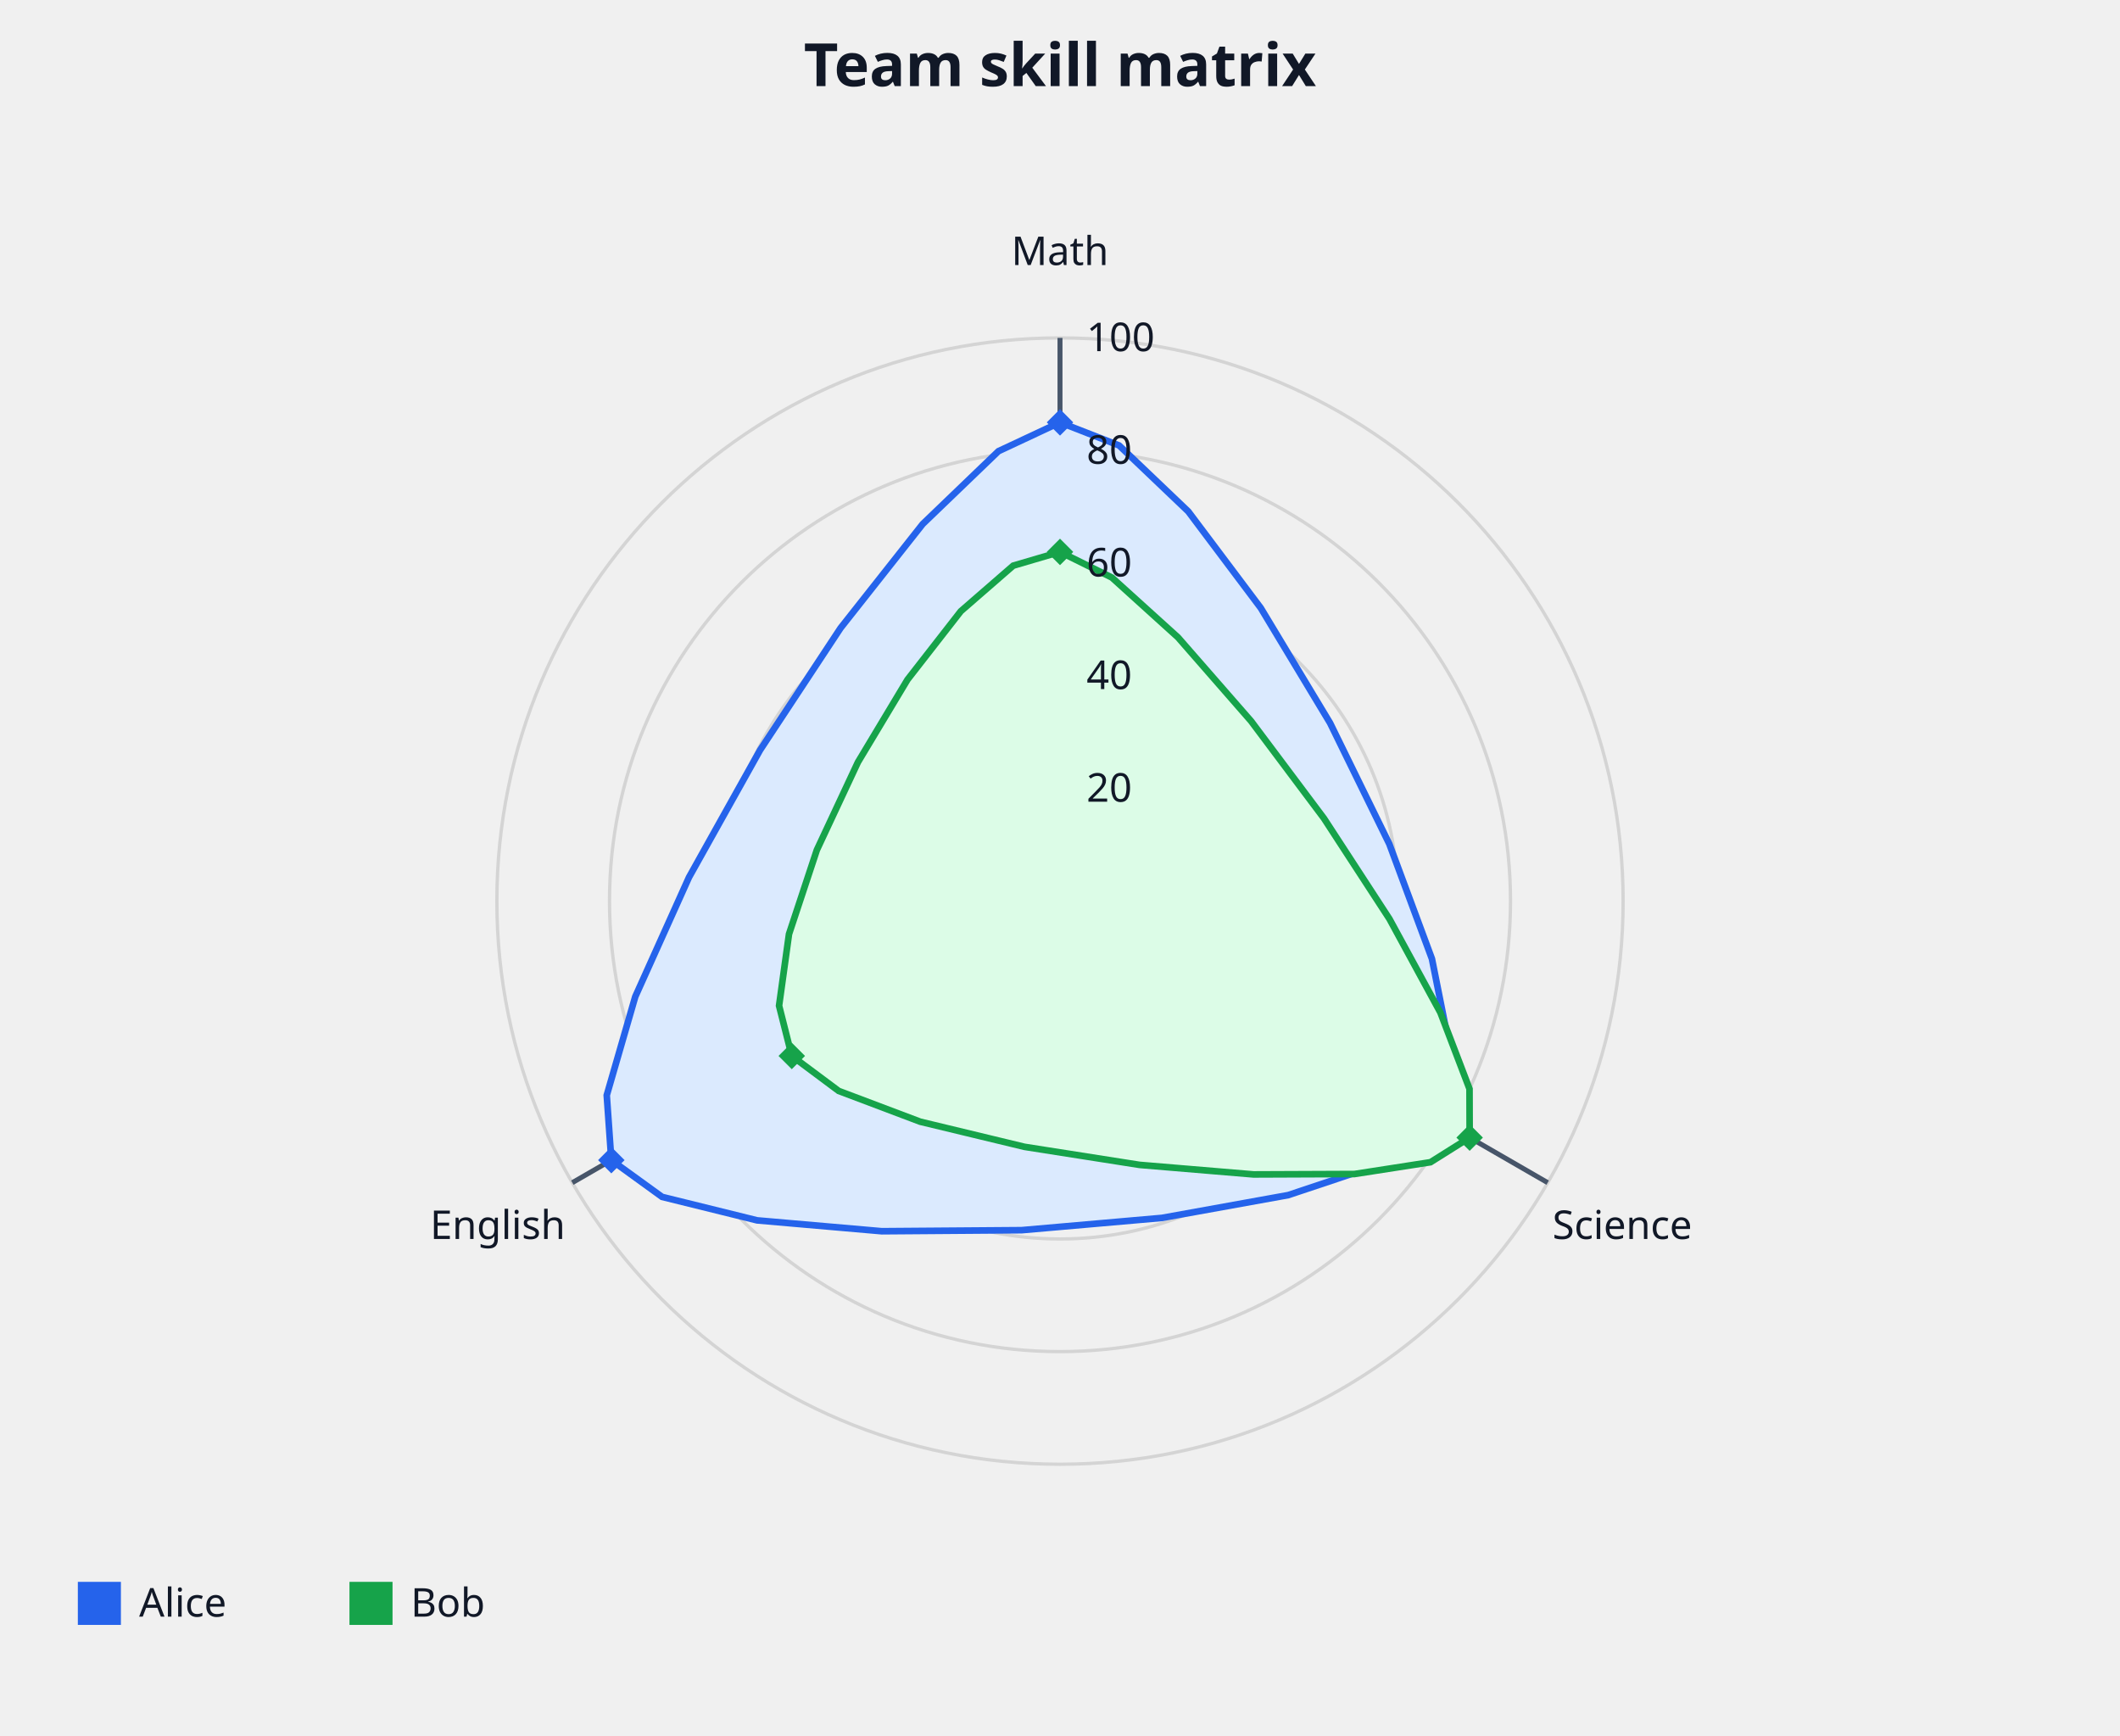
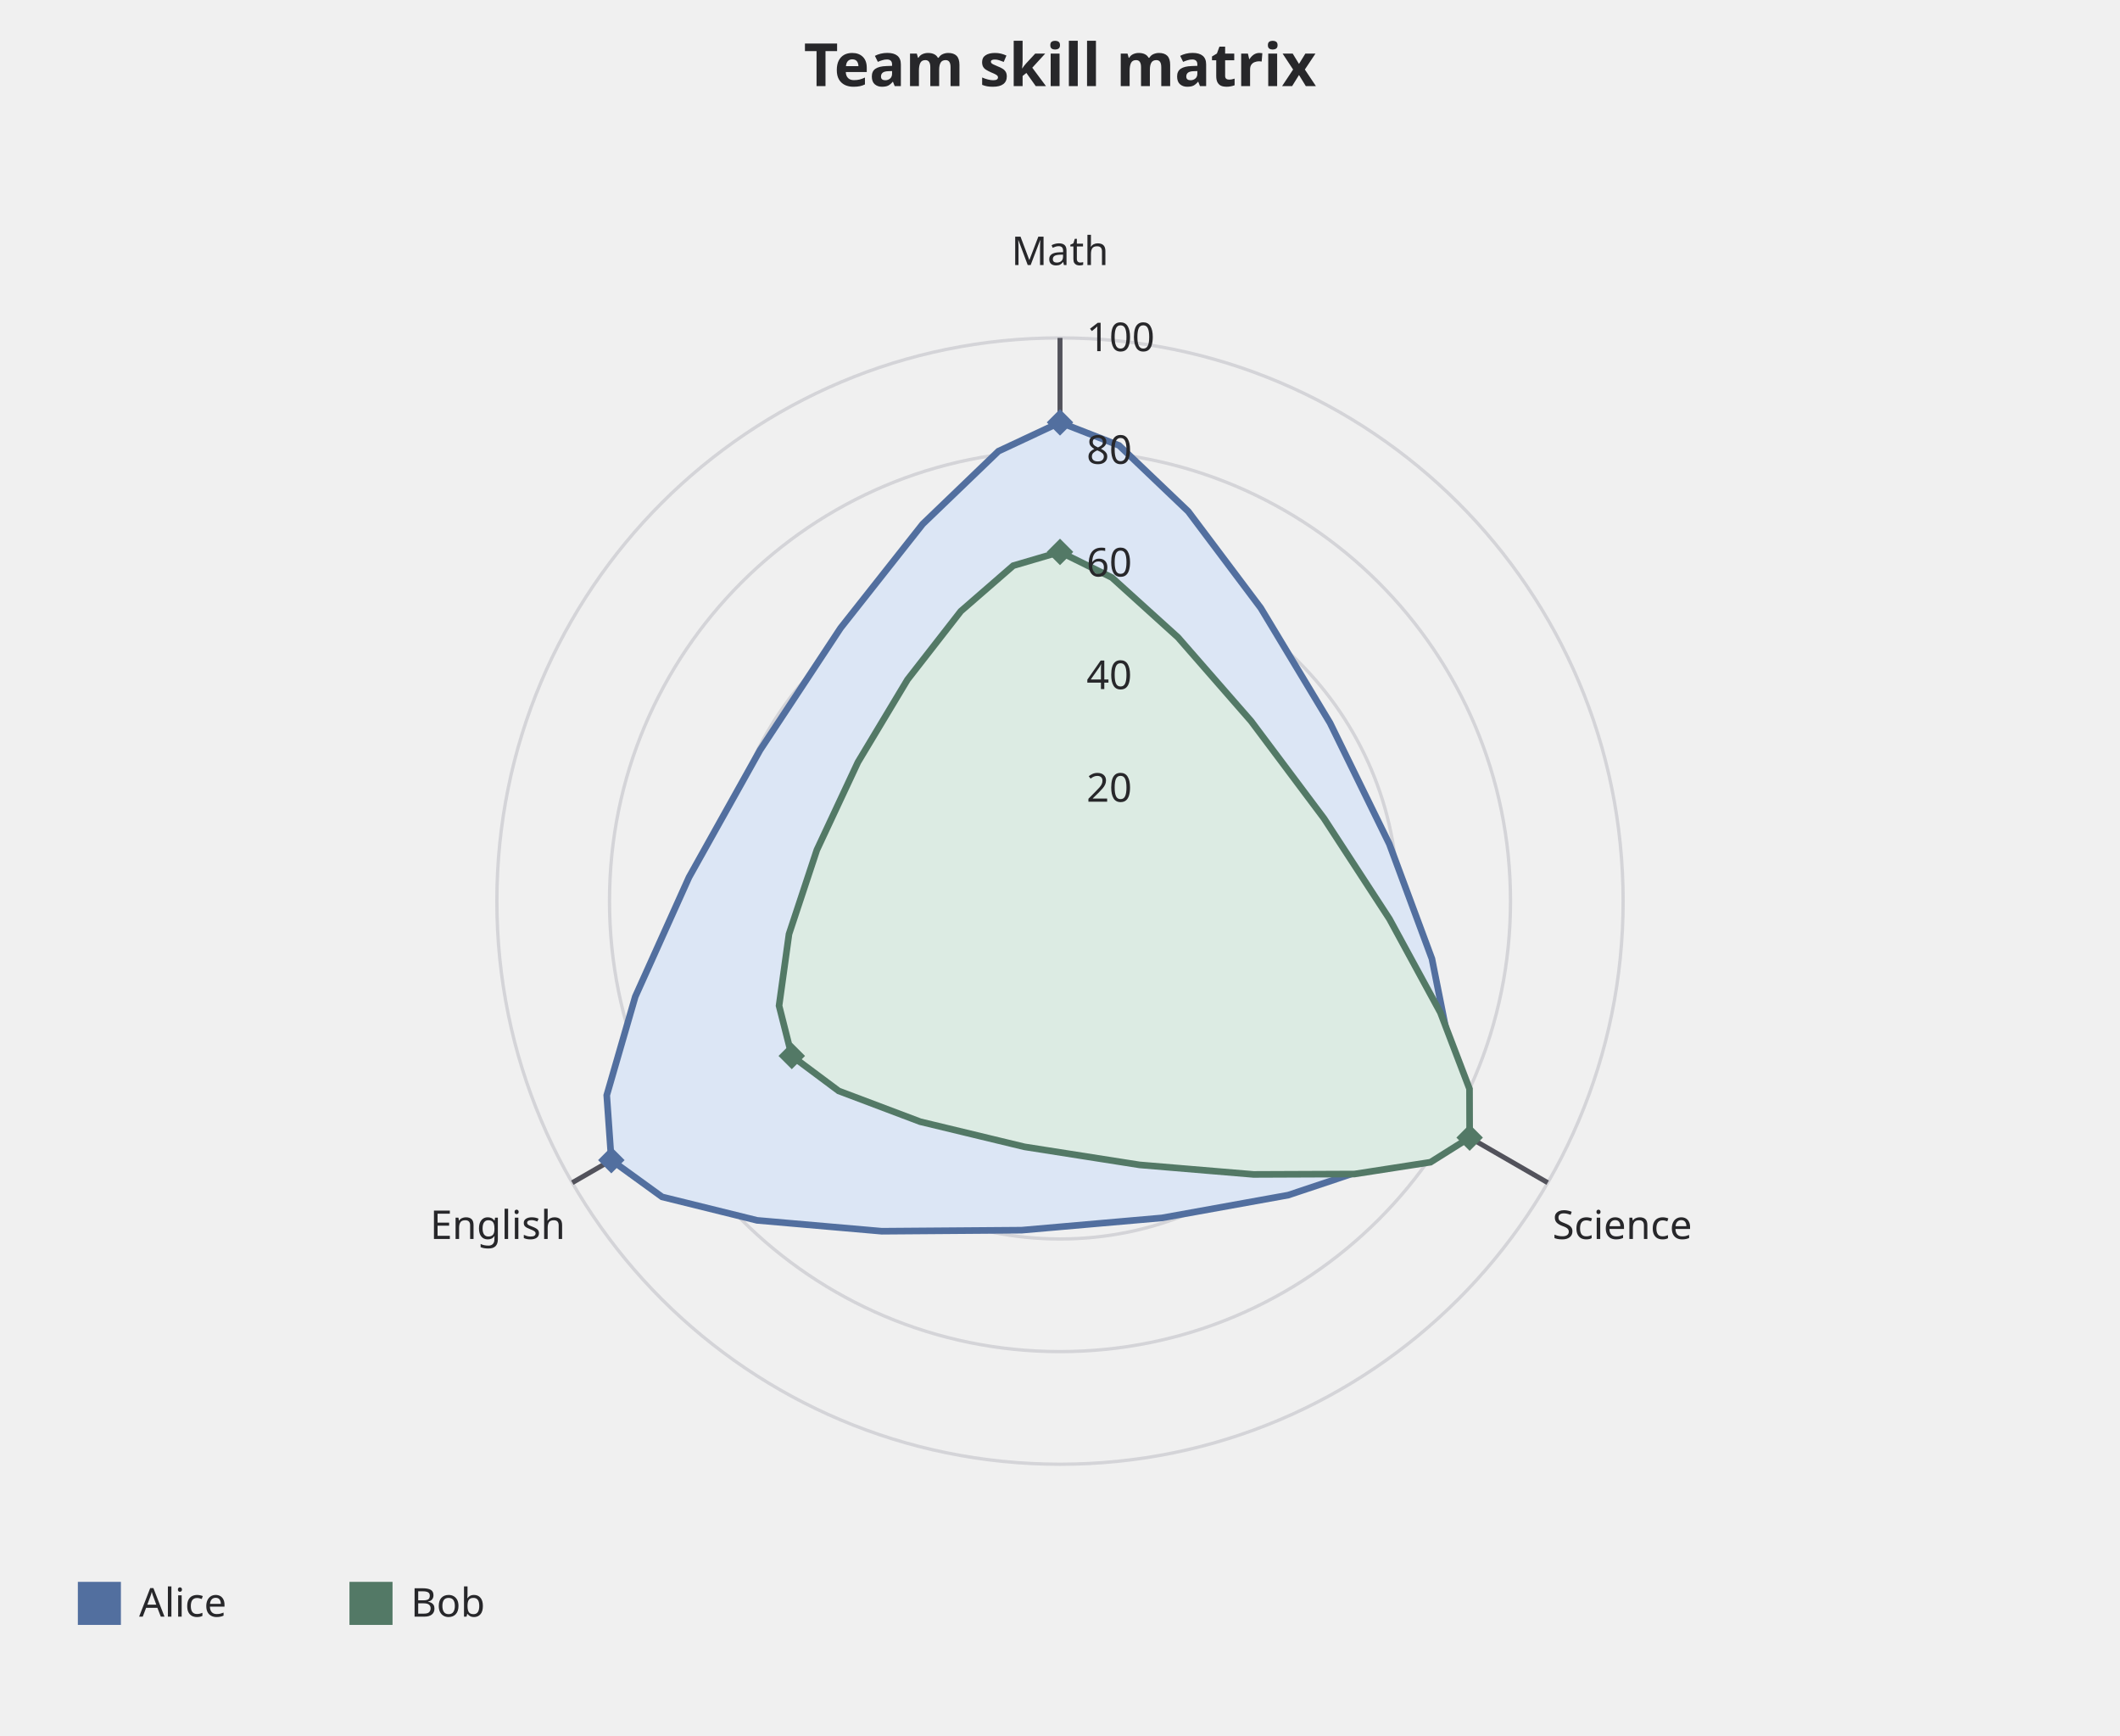
<svg xmlns="http://www.w3.org/2000/svg" width="640" height="524" viewBox="0 0 640 524" role="img">
-   <text x="320" y="26" text-anchor="middle" font-family="sans-serif" font-size="18" font-weight="600" fill="#111827">Team skill matrix</text>
-   <ellipse cx="320" cy="272" rx="34" ry="34" fill="#ffffff" fill-opacity="0" stroke="#d4d4d4" stroke-width="1" />
-   <ellipse cx="320" cy="272" rx="68" ry="68" fill="#ffffff" fill-opacity="0" stroke="#d4d4d4" stroke-width="1" />
-   <ellipse cx="320" cy="272" rx="102" ry="102" fill="#ffffff" fill-opacity="0" stroke="#d4d4d4" stroke-width="1" />
-   <ellipse cx="320" cy="272" rx="136" ry="136" fill="#ffffff" fill-opacity="0" stroke="#d4d4d4" stroke-width="1" />
-   <ellipse cx="320" cy="272" rx="170" ry="170" fill="#ffffff" fill-opacity="0" stroke="#d4d4d4" stroke-width="1" />
-   <line x1="320" y1="272" x2="320" y2="102" stroke="#475569" stroke-width="1.5" fill="none" />
-   <text x="320" y="80" text-anchor="middle" font-family="sans-serif" font-size="12" font-weight="400" fill="#111827">Math</text>
-   <line x1="320" y1="272" x2="467.224" y2="357" stroke="#475569" stroke-width="1.5" fill="none" />
-   <text x="489.741" y="374" text-anchor="middle" font-family="sans-serif" font-size="12" font-weight="400" fill="#111827">Science</text>
-   <line x1="320" y1="272" x2="172.776" y2="357" stroke="#475569" stroke-width="1.5" fill="none" />
-   <text x="150.259" y="374" text-anchor="middle" font-family="sans-serif" font-size="12" font-weight="400" fill="#111827">English</text>
-   <polygon points="320,127.5 337.837,134.466 358.715,154.381 380.618,183.54 401.525,218.238 419.42,254.768 432.282,289.425 438.093,318.504 434.835,338.3 418.384,350.909 388.896,360.759 350.77,367.64 308.406,371.344 266.203,371.661 228.56,368.382 199.877,361.298 184.554,350.2 183.168,330.625 191.777,300.86 208,264.82 229.457,226.419 253.766,189.572 278.547,158.193 301.419,136.198" fill="#dbeafe" />
-   <polyline points="320,127.5 337.837,134.466 358.715,154.381 380.618,183.54 401.525,218.238 419.42,254.768 432.282,289.425 438.093,318.504 434.835,338.3 418.384,350.909 388.896,360.759 350.77,367.64 308.406,371.344 266.203,371.661 228.56,368.382 199.877,361.298 184.554,350.2 183.168,330.625 191.777,300.86 208,264.82 229.457,226.419 253.766,189.572 278.547,158.193 301.419,136.198 320,127.5" stroke="#2563eb" stroke-width="2" fill="none" />
-   <polygon points="320,123.5 324,127.5 320,131.5 316,127.5" fill="#2563eb" />
-   <polygon points="434.835,334.3 438.835,338.3 434.835,342.3 430.835,338.3" fill="#2563eb" />
-   <polygon points="184.554,346.2 188.554,350.2 184.554,354.2 180.554,350.2" fill="#2563eb" />
-   <polygon points="320,166.6 335.66,174.336 355.61,192.392 377.676,217.66 399.685,247.031 419.463,277.399 434.835,305.655 443.628,328.691 443.668,343.4 431.846,350.83 408.898,354.39 378.422,354.514 344.016,351.634 309.276,346.185 277.8,338.599 253.184,329.309 239.027,318.75 235.189,303.584 238.187,281.968 246.596,256.576 258.994,230.084 273.956,205.166 290.061,184.496 305.883,170.75" fill="#dcfce7" />
-   <polyline points="320,166.6 335.66,174.336 355.61,192.392 377.676,217.66 399.685,247.031 419.463,277.399 434.835,305.655 443.628,328.691 443.668,343.4 431.846,350.83 408.898,354.39 378.422,354.514 344.016,351.634 309.276,346.185 277.8,338.599 253.184,329.309 239.027,318.75 235.189,303.584 238.187,281.968 246.596,256.576 258.994,230.084 273.956,205.166 290.061,184.496 305.883,170.75 320,166.6" stroke="#16a34a" stroke-width="2" fill="none" />
-   <polygon points="320,162.6 324,166.6 320,170.6 316,166.6" fill="#16a34a" />
-   <polygon points="443.668,339.4 447.668,343.4 443.668,347.4 439.668,343.4" fill="#16a34a" />
-   <polygon points="239.027,314.75 243.027,318.75 239.027,322.75 235.027,318.75" fill="#16a34a" />
-   <text x="328" y="242" text-anchor="start" font-family="sans-serif" font-size="12" font-weight="400" fill="#111827">20</text>
-   <text x="328" y="208" text-anchor="start" font-family="sans-serif" font-size="12" font-weight="400" fill="#111827">40</text>
-   <text x="328" y="174" text-anchor="start" font-family="sans-serif" font-size="12" font-weight="400" fill="#111827">60</text>
-   <text x="328" y="140" text-anchor="start" font-family="sans-serif" font-size="12" font-weight="400" fill="#111827">80</text>
-   <text x="328" y="106" text-anchor="start" font-family="sans-serif" font-size="12" font-weight="400" fill="#111827">100</text>
-   <rect x="24" y="478" width="12" height="12" rx="0" fill="#2563eb" stroke="#2563eb" stroke-width="1" />
-   <text x="42" y="488" text-anchor="start" font-family="sans-serif" font-size="12" font-weight="400" fill="#111827">Alice</text>
-   <rect x="106" y="478" width="12" height="12" rx="0" fill="#16a34a" stroke="#16a34a" stroke-width="1" />
-   <text x="124" y="488" text-anchor="start" font-family="sans-serif" font-size="12" font-weight="400" fill="#111827">Bob</text>
+   <text x="320" y="26" text-anchor="middle" font-family="sans-serif" font-size="18" font-weight="600" fill="#27272a">Team skill matrix</text>
+   <ellipse cx="320" cy="272" rx="34" ry="34" fill="#f7f7f8" fill-opacity="0" stroke="#d4d4d8" stroke-width="1" />
+   <ellipse cx="320" cy="272" rx="68" ry="68" fill="#f7f7f8" fill-opacity="0" stroke="#d4d4d8" stroke-width="1" />
+   <ellipse cx="320" cy="272" rx="102" ry="102" fill="#f7f7f8" fill-opacity="0" stroke="#d4d4d8" stroke-width="1" />
+   <ellipse cx="320" cy="272" rx="136" ry="136" fill="#f7f7f8" fill-opacity="0" stroke="#d4d4d8" stroke-width="1" />
+   <ellipse cx="320" cy="272" rx="170" ry="170" fill="#f7f7f8" fill-opacity="0" stroke="#d4d4d8" stroke-width="1" />
+   <line x1="320" y1="272" x2="320" y2="102" stroke="#52525b" stroke-width="1.5" fill="none" />
+   <text x="320" y="80" text-anchor="middle" font-family="sans-serif" font-size="12" font-weight="400" fill="#27272a">Math</text>
+   <line x1="320" y1="272" x2="467.224" y2="357" stroke="#52525b" stroke-width="1.5" fill="none" />
+   <text x="489.741" y="374" text-anchor="middle" font-family="sans-serif" font-size="12" font-weight="400" fill="#27272a">Science</text>
+   <line x1="320" y1="272" x2="172.776" y2="357" stroke="#52525b" stroke-width="1.5" fill="none" />
+   <text x="150.259" y="374" text-anchor="middle" font-family="sans-serif" font-size="12" font-weight="400" fill="#27272a">English</text>
+   <polygon points="320,127.5 337.837,134.466 358.715,154.381 380.618,183.54 401.525,218.238 419.42,254.768 432.282,289.425 438.093,318.504 434.835,338.3 418.384,350.909 388.896,360.759 350.77,367.64 308.406,371.344 266.203,371.661 228.56,368.382 199.877,361.298 184.554,350.2 183.168,330.625 191.777,300.86 208,264.82 229.457,226.419 253.766,189.572 278.547,158.193 301.419,136.198" fill="#dce6f5" />
+   <polyline points="320,127.5 337.837,134.466 358.715,154.381 380.618,183.54 401.525,218.238 419.42,254.768 432.282,289.425 438.093,318.504 434.835,338.3 418.384,350.909 388.896,360.759 350.77,367.64 308.406,371.344 266.203,371.661 228.56,368.382 199.877,361.298 184.554,350.2 183.168,330.625 191.777,300.86 208,264.82 229.457,226.419 253.766,189.572 278.547,158.193 301.419,136.198 320,127.5" stroke="#526f9f" stroke-width="2" fill="none" />
+   <polygon points="320,123.5 324,127.5 320,131.5 316,127.5" fill="#526f9f" />
+   <polygon points="434.835,334.3 438.835,338.3 434.835,342.3 430.835,338.3" fill="#526f9f" />
+   <polygon points="184.554,346.2 188.554,350.2 184.554,354.2 180.554,350.2" fill="#526f9f" />
+   <polygon points="320,166.6 335.66,174.336 355.61,192.392 377.676,217.66 399.685,247.031 419.463,277.399 434.835,305.655 443.628,328.691 443.668,343.4 431.846,350.83 408.898,354.39 378.422,354.514 344.016,351.634 309.276,346.185 277.8,338.599 253.184,329.309 239.027,318.75 235.189,303.584 238.187,281.968 246.596,256.576 258.994,230.084 273.956,205.166 290.061,184.496 305.883,170.75" fill="#dcebe3" />
+   <polyline points="320,166.6 335.66,174.336 355.61,192.392 377.676,217.66 399.685,247.031 419.463,277.399 434.835,305.655 443.628,328.691 443.668,343.4 431.846,350.83 408.898,354.39 378.422,354.514 344.016,351.634 309.276,346.185 277.8,338.599 253.184,329.309 239.027,318.75 235.189,303.584 238.187,281.968 246.596,256.576 258.994,230.084 273.956,205.166 290.061,184.496 305.883,170.75 320,166.6" stroke="#537966" stroke-width="2" fill="none" />
+   <polygon points="320,162.6 324,166.6 320,170.6 316,166.6" fill="#537966" />
+   <polygon points="443.668,339.4 447.668,343.4 443.668,347.4 439.668,343.4" fill="#537966" />
+   <polygon points="239.027,314.75 243.027,318.75 239.027,322.75 235.027,318.75" fill="#537966" />
+   <text x="328" y="242" text-anchor="start" font-family="sans-serif" font-size="12" font-weight="400" fill="#27272a">20</text>
+   <text x="328" y="208" text-anchor="start" font-family="sans-serif" font-size="12" font-weight="400" fill="#27272a">40</text>
+   <text x="328" y="174" text-anchor="start" font-family="sans-serif" font-size="12" font-weight="400" fill="#27272a">60</text>
+   <text x="328" y="140" text-anchor="start" font-family="sans-serif" font-size="12" font-weight="400" fill="#27272a">80</text>
+   <text x="328" y="106" text-anchor="start" font-family="sans-serif" font-size="12" font-weight="400" fill="#27272a">100</text>
+   <rect x="24" y="478" width="12" height="12" rx="0" fill="#526f9f" stroke="#526f9f" stroke-width="1" />
+   <text x="42" y="488" text-anchor="start" font-family="sans-serif" font-size="12" font-weight="400" fill="#27272a">Alice</text>
+   <rect x="106" y="478" width="12" height="12" rx="0" fill="#537966" stroke="#537966" stroke-width="1" />
+   <text x="124" y="488" text-anchor="start" font-family="sans-serif" font-size="12" font-weight="400" fill="#27272a">Bob</text>
</svg>
